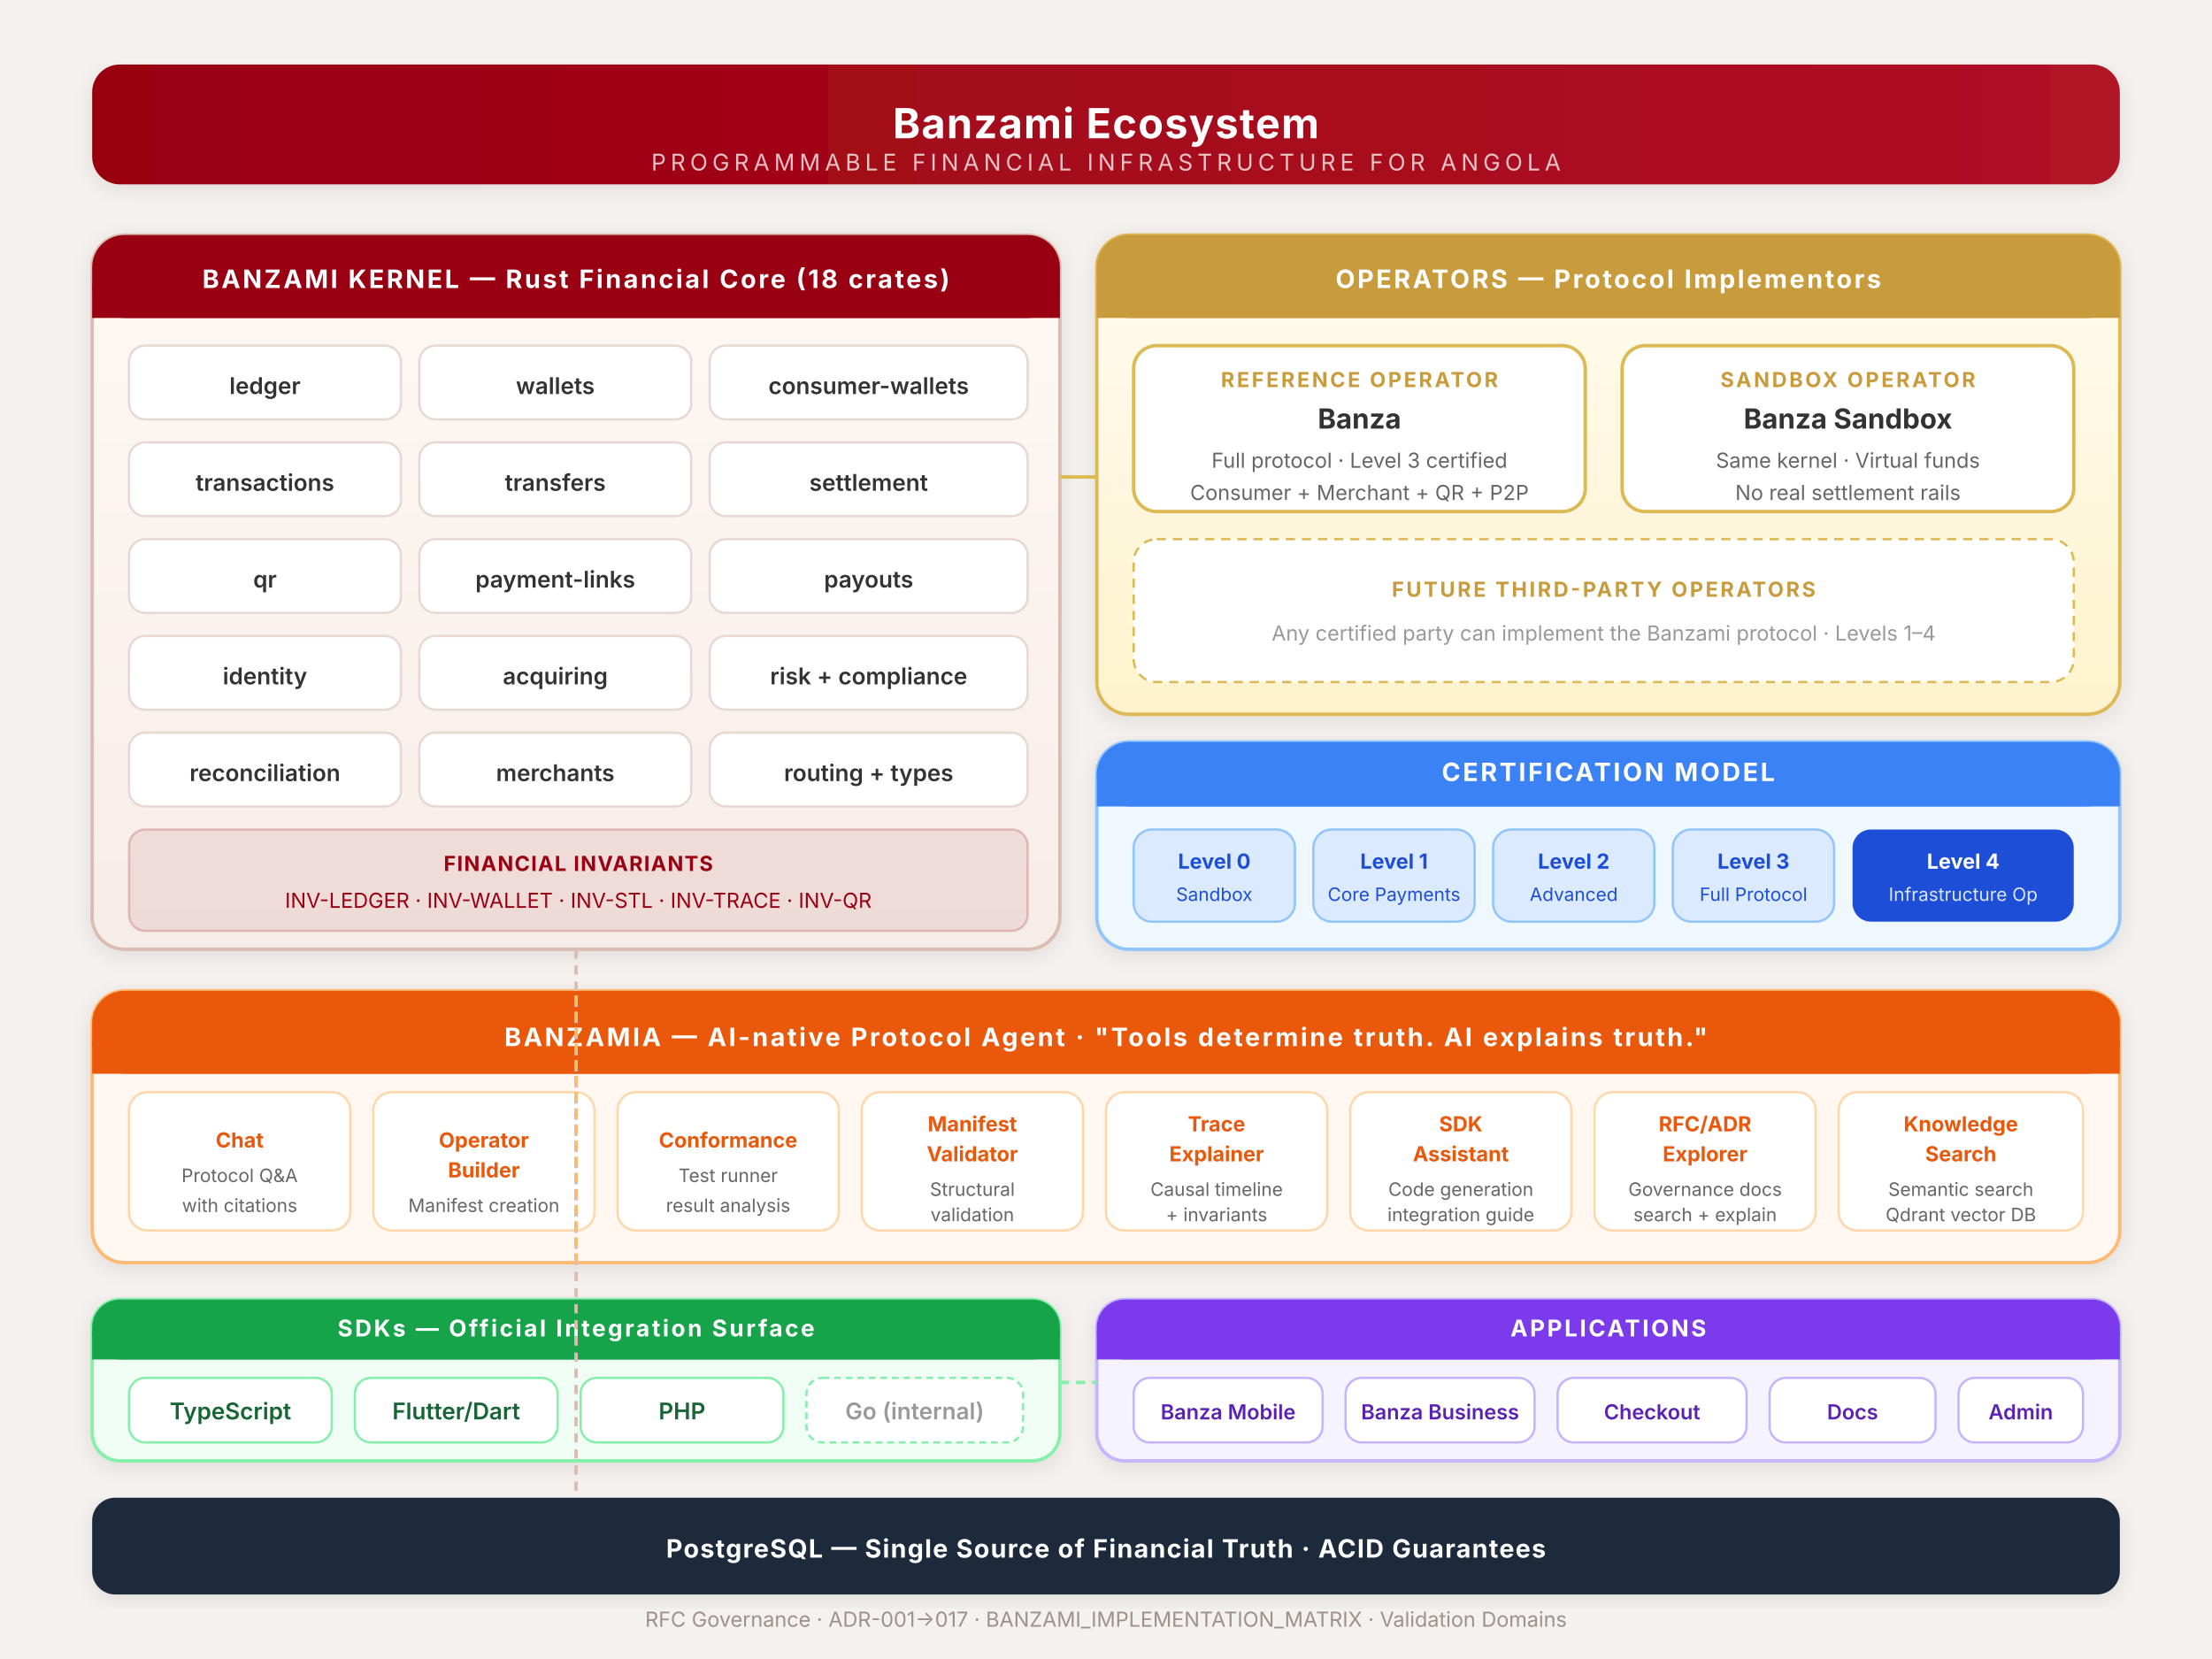
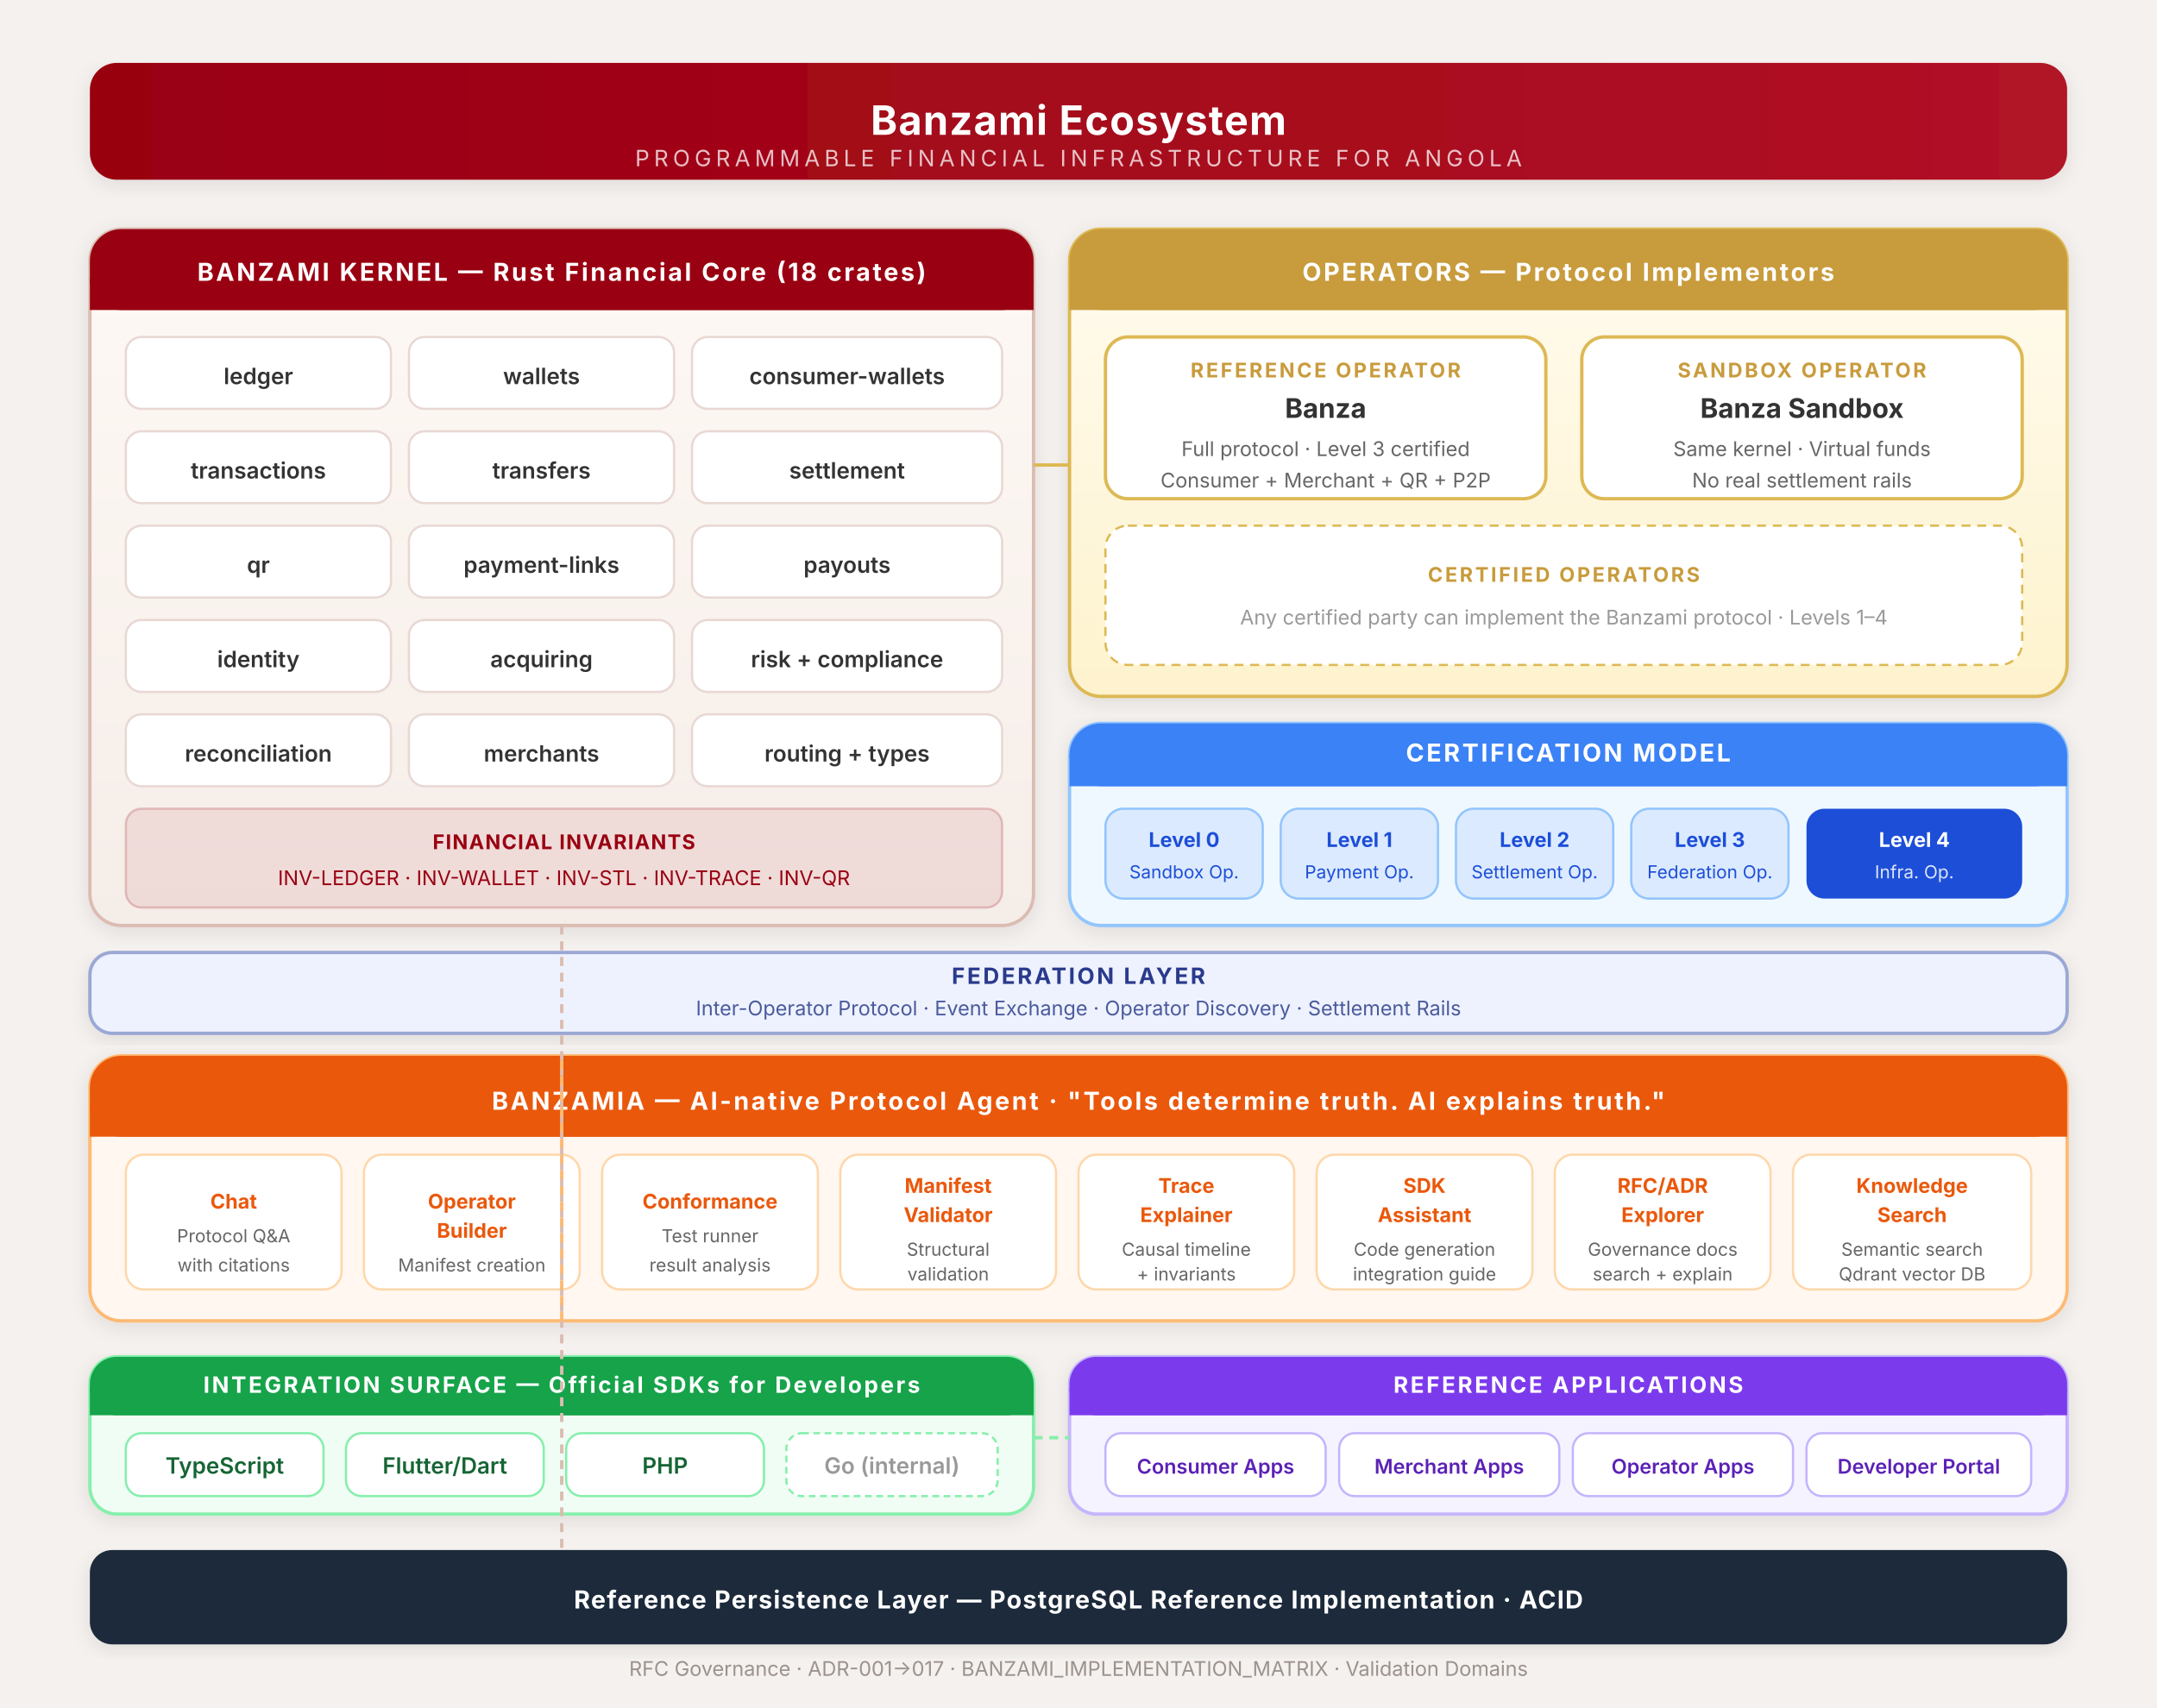
- <svg xmlns="http://www.w3.org/2000/svg" viewBox="0 0 960 720" font-family="ui-sans-serif, system-ui, -apple-system, sans-serif">
+ <svg xmlns="http://www.w3.org/2000/svg" viewBox="0 0 960 760" font-family="ui-sans-serif, system-ui, -apple-system, sans-serif">
  <defs>
    <linearGradient id="headerGrad" x1="0%" y1="0%" x2="100%" y2="0%">
      <stop offset="0%" style="stop-color:#990011;stop-opacity:1" />
      <stop offset="100%" style="stop-color:#B11226;stop-opacity:1" />
    </linearGradient>
    <linearGradient id="kernelGrad" x1="0%" y1="0%" x2="0%" y2="100%">
      <stop offset="0%" style="stop-color:#FEF9F5;stop-opacity:1" />
      <stop offset="100%" style="stop-color:#F5EDE8;stop-opacity:1" />
    </linearGradient>
    <linearGradient id="opGrad" x1="0%" y1="0%" x2="0%" y2="100%">
      <stop offset="0%" style="stop-color:#FFFBF0;stop-opacity:1" />
      <stop offset="100%" style="stop-color:#FEF3CD;stop-opacity:1" />
    </linearGradient>
    <filter id="shadow" x="-5%" y="-5%" width="110%" height="120%">
      <feDropShadow dx="0" dy="2" stdDeviation="4" flood-color="#00000018" />
    </filter>
  </defs>
-   <rect width="960" height="720" fill="#F5F1EE" rx="0" />
+   <rect width="960" height="760" fill="#F5F1EE" rx="0" />
  <rect x="40" y="28" width="880" height="52" rx="12" fill="url(#headerGrad)" filter="url(#shadow)" />
  <text x="480" y="60" text-anchor="middle" fill="white" font-size="18" font-weight="700" letter-spacing="0.5">Banzami Ecosystem</text>
  <text x="480" y="74" text-anchor="middle" fill="rgba(255,255,255,0.75)" font-size="10" letter-spacing="2">PROGRAMMABLE FINANCIAL INFRASTRUCTURE FOR ANGOLA</text>
  <rect x="40" y="102" width="420" height="310" rx="14" fill="url(#kernelGrad)" stroke="#DBBCB2" stroke-width="1.5" filter="url(#shadow)" />
  <rect x="40" y="102" width="420" height="36" rx="14" fill="#990011" />
  <rect x="40" y="124" width="420" height="14" fill="#990011" />
  <text x="250" y="125" text-anchor="middle" fill="white" font-size="11" font-weight="700" letter-spacing="1">BANZAMI KERNEL — Rust Financial Core (18 crates)</text>
  <rect x="56" y="150" width="118" height="32" rx="7" fill="white" stroke="#E8D8D4" stroke-width="1" />
  <text x="115" y="171" text-anchor="middle" fill="#333" font-size="10" font-weight="600">ledger</text>
  <rect x="182" y="150" width="118" height="32" rx="7" fill="white" stroke="#E8D8D4" stroke-width="1" />
  <text x="241" y="171" text-anchor="middle" fill="#333" font-size="10" font-weight="600">wallets</text>
  <rect x="308" y="150" width="138" height="32" rx="7" fill="white" stroke="#E8D8D4" stroke-width="1" />
  <text x="377" y="171" text-anchor="middle" fill="#333" font-size="10" font-weight="600">consumer-wallets</text>
  <rect x="56" y="192" width="118" height="32" rx="7" fill="white" stroke="#E8D8D4" stroke-width="1" />
  <text x="115" y="213" text-anchor="middle" fill="#333" font-size="10" font-weight="600">transactions</text>
  <rect x="182" y="192" width="118" height="32" rx="7" fill="white" stroke="#E8D8D4" stroke-width="1" />
  <text x="241" y="213" text-anchor="middle" fill="#333" font-size="10" font-weight="600">transfers</text>
  <rect x="308" y="192" width="138" height="32" rx="7" fill="white" stroke="#E8D8D4" stroke-width="1" />
  <text x="377" y="213" text-anchor="middle" fill="#333" font-size="10" font-weight="600">settlement</text>
  <rect x="56" y="234" width="118" height="32" rx="7" fill="white" stroke="#E8D8D4" stroke-width="1" />
  <text x="115" y="255" text-anchor="middle" fill="#333" font-size="10" font-weight="600">qr</text>
  <rect x="182" y="234" width="118" height="32" rx="7" fill="white" stroke="#E8D8D4" stroke-width="1" />
  <text x="241" y="255" text-anchor="middle" fill="#333" font-size="10" font-weight="600">payment-links</text>
  <rect x="308" y="234" width="138" height="32" rx="7" fill="white" stroke="#E8D8D4" stroke-width="1" />
  <text x="377" y="255" text-anchor="middle" fill="#333" font-size="10" font-weight="600">payouts</text>
  <rect x="56" y="276" width="118" height="32" rx="7" fill="white" stroke="#E8D8D4" stroke-width="1" />
  <text x="115" y="297" text-anchor="middle" fill="#333" font-size="10" font-weight="600">identity</text>
  <rect x="182" y="276" width="118" height="32" rx="7" fill="white" stroke="#E8D8D4" stroke-width="1" />
  <text x="241" y="297" text-anchor="middle" fill="#333" font-size="10" font-weight="600">acquiring</text>
  <rect x="308" y="276" width="138" height="32" rx="7" fill="white" stroke="#E8D8D4" stroke-width="1" />
  <text x="377" y="297" text-anchor="middle" fill="#333" font-size="10" font-weight="600">risk + compliance</text>
  <rect x="56" y="318" width="118" height="32" rx="7" fill="white" stroke="#E8D8D4" stroke-width="1" />
  <text x="115" y="339" text-anchor="middle" fill="#333" font-size="10" font-weight="600">reconciliation</text>
  <rect x="182" y="318" width="118" height="32" rx="7" fill="white" stroke="#E8D8D4" stroke-width="1" />
  <text x="241" y="339" text-anchor="middle" fill="#333" font-size="10" font-weight="600">merchants</text>
  <rect x="308" y="318" width="138" height="32" rx="7" fill="white" stroke="#E8D8D4" stroke-width="1" />
  <text x="377" y="339" text-anchor="middle" fill="#333" font-size="10" font-weight="600">routing + types</text>
  <rect x="56" y="360" width="390" height="44" rx="7" fill="#990011" fill-opacity="0.08" stroke="#990011" stroke-opacity="0.2" stroke-width="1" />
  <text x="251" y="378" text-anchor="middle" fill="#990011" font-size="9" font-weight="700" letter-spacing="0.5">FINANCIAL INVARIANTS</text>
  <text x="251" y="394" text-anchor="middle" fill="#990011" font-size="9">INV-LEDGER · INV-WALLET · INV-STL · INV-TRACE · INV-QR</text>
  <rect x="476" y="102" width="444" height="208" rx="14" fill="url(#opGrad)" stroke="#DDB954" stroke-width="1.5" filter="url(#shadow)" />
  <rect x="476" y="102" width="444" height="36" rx="14" fill="#C89B3C" />
  <rect x="476" y="124" width="444" height="14" fill="#C89B3C" />
  <text x="698" y="125" text-anchor="middle" fill="white" font-size="11" font-weight="700" letter-spacing="1">OPERATORS — Protocol Implementors</text>
  <rect x="492" y="150" width="196" height="72" rx="10" fill="white" stroke="#DDB954" stroke-width="1.5" />
  <text x="590" y="168" text-anchor="middle" fill="#C89B3C" font-size="9" font-weight="700" letter-spacing="1">REFERENCE OPERATOR</text>
  <text x="590" y="186" text-anchor="middle" fill="#333" font-size="12" font-weight="700">Banza</text>
  <text x="590" y="203" text-anchor="middle" fill="#666" font-size="9">Full protocol · Level 3 certified</text>
  <text x="590" y="217" text-anchor="middle" fill="#666" font-size="9">Consumer + Merchant + QR + P2P</text>
  <rect x="704" y="150" width="196" height="72" rx="10" fill="white" stroke="#DDB954" stroke-width="1.5" />
  <text x="802" y="168" text-anchor="middle" fill="#C89B3C" font-size="9" font-weight="700" letter-spacing="1">SANDBOX OPERATOR</text>
  <text x="802" y="186" text-anchor="middle" fill="#333" font-size="12" font-weight="700">Banza Sandbox</text>
  <text x="802" y="203" text-anchor="middle" fill="#666" font-size="9">Same kernel · Virtual funds</text>
  <text x="802" y="217" text-anchor="middle" fill="#666" font-size="9">No real settlement rails</text>
  <rect x="492" y="234" width="408" height="62" rx="10" fill="white" stroke="#DDB954" stroke-width="1" stroke-dasharray="4 3" />
-   <text x="696" y="259" text-anchor="middle" fill="#C89B3C" font-size="9" font-weight="700" letter-spacing="1">FUTURE THIRD-PARTY OPERATORS</text>
+   <text x="696" y="259" text-anchor="middle" fill="#C89B3C" font-size="9" font-weight="700" letter-spacing="1">CERTIFIED OPERATORS</text>
  <text x="696" y="278" text-anchor="middle" fill="#999" font-size="9">Any certified party can implement the Banzami protocol · Levels 1–4</text>
  <rect x="476" y="322" width="444" height="90" rx="14" fill="#F0F8FF" stroke="#93C5FD" stroke-width="1.5" filter="url(#shadow)" />
  <rect x="476" y="322" width="444" height="28" rx="14" fill="#3B82F6" />
  <rect x="476" y="336" width="444" height="14" fill="#3B82F6" />
  <text x="698" y="339" text-anchor="middle" fill="white" font-size="11" font-weight="700" letter-spacing="1">CERTIFICATION MODEL</text>
  <rect x="492" y="360" width="70" height="40" rx="8" fill="#DBEAFE" stroke="#93C5FD" stroke-width="1" />
  <text x="527" y="377" text-anchor="middle" fill="#1D4ED8" font-size="9" font-weight="700">Level 0</text>
-   <text x="527" y="391" text-anchor="middle" fill="#1D4ED8" font-size="8">Sandbox</text>
+   <text x="527" y="391" text-anchor="middle" fill="#1D4ED8" font-size="8">Sandbox Op.</text>
  <rect x="570" y="360" width="70" height="40" rx="8" fill="#DBEAFE" stroke="#93C5FD" stroke-width="1" />
  <text x="605" y="377" text-anchor="middle" fill="#1D4ED8" font-size="9" font-weight="700">Level 1</text>
-   <text x="605" y="391" text-anchor="middle" fill="#1D4ED8" font-size="8">Core Payments</text>
+   <text x="605" y="391" text-anchor="middle" fill="#1D4ED8" font-size="8">Payment Op.</text>
  <rect x="648" y="360" width="70" height="40" rx="8" fill="#DBEAFE" stroke="#93C5FD" stroke-width="1" />
  <text x="683" y="377" text-anchor="middle" fill="#1D4ED8" font-size="9" font-weight="700">Level 2</text>
-   <text x="683" y="391" text-anchor="middle" fill="#1D4ED8" font-size="8">Advanced</text>
+   <text x="683" y="391" text-anchor="middle" fill="#1D4ED8" font-size="8">Settlement Op.</text>
  <rect x="726" y="360" width="70" height="40" rx="8" fill="#DBEAFE" stroke="#93C5FD" stroke-width="1" />
  <text x="761" y="377" text-anchor="middle" fill="#1D4ED8" font-size="9" font-weight="700">Level 3</text>
-   <text x="761" y="391" text-anchor="middle" fill="#1D4ED8" font-size="8">Full Protocol</text>
+   <text x="761" y="391" text-anchor="middle" fill="#1D4ED8" font-size="8">Federation Op.</text>
  <rect x="804" y="360" width="96" height="40" rx="8" fill="#1D4ED8" />
  <text x="852" y="377" text-anchor="middle" fill="white" font-size="9" font-weight="700">Level 4</text>
-   <text x="852" y="391" text-anchor="middle" fill="rgba(255,255,255,0.85)" font-size="8">Infrastructure Op</text>
-   <rect x="40" y="430" width="880" height="118" rx="14" fill="#FFF7F0" stroke="#FDBA74" stroke-width="1.5" filter="url(#shadow)" />
-   <rect x="40" y="430" width="880" height="36" rx="14" fill="#EA580C" />
-   <rect x="40" y="452" width="880" height="14" fill="#EA580C" />
-   <text x="480" y="454" text-anchor="middle" fill="white" font-size="11" font-weight="700" letter-spacing="1">BANZAMIA — AI-native Protocol Agent · "Tools determine truth. AI explains truth."</text>
-   <rect x="56" y="474" width="96" height="60" rx="8" fill="white" stroke="#FED7AA" stroke-width="1" />
-   <text x="104" y="498" text-anchor="middle" fill="#EA580C" font-size="9" font-weight="700">Chat</text>
-   <text x="104" y="513" text-anchor="middle" fill="#666" font-size="8">Protocol Q&amp;A</text>
-   <text x="104" y="526" text-anchor="middle" fill="#666" font-size="8">with citations</text>
-   <rect x="162" y="474" width="96" height="60" rx="8" fill="white" stroke="#FED7AA" stroke-width="1" />
-   <text x="210" y="498" text-anchor="middle" fill="#EA580C" font-size="9" font-weight="700">Operator</text>
-   <text x="210" y="511" text-anchor="middle" fill="#EA580C" font-size="9" font-weight="700">Builder</text>
-   <text x="210" y="526" text-anchor="middle" fill="#666" font-size="8">Manifest creation</text>
-   <rect x="268" y="474" width="96" height="60" rx="8" fill="white" stroke="#FED7AA" stroke-width="1" />
-   <text x="316" y="498" text-anchor="middle" fill="#EA580C" font-size="9" font-weight="700">Conformance</text>
-   <text x="316" y="513" text-anchor="middle" fill="#666" font-size="8">Test runner</text>
-   <text x="316" y="526" text-anchor="middle" fill="#666" font-size="8">result analysis</text>
-   <rect x="374" y="474" width="96" height="60" rx="8" fill="white" stroke="#FED7AA" stroke-width="1" />
-   <text x="422" y="491" text-anchor="middle" fill="#EA580C" font-size="9" font-weight="700">Manifest</text>
-   <text x="422" y="504" text-anchor="middle" fill="#EA580C" font-size="9" font-weight="700">Validator</text>
-   <text x="422" y="519" text-anchor="middle" fill="#666" font-size="8">Structural</text>
-   <text x="422" y="530" text-anchor="middle" fill="#666" font-size="8">validation</text>
-   <rect x="480" y="474" width="96" height="60" rx="8" fill="white" stroke="#FED7AA" stroke-width="1" />
-   <text x="528" y="491" text-anchor="middle" fill="#EA580C" font-size="9" font-weight="700">Trace</text>
-   <text x="528" y="504" text-anchor="middle" fill="#EA580C" font-size="9" font-weight="700">Explainer</text>
-   <text x="528" y="519" text-anchor="middle" fill="#666" font-size="8">Causal timeline</text>
-   <text x="528" y="530" text-anchor="middle" fill="#666" font-size="8">+ invariants</text>
-   <rect x="586" y="474" width="96" height="60" rx="8" fill="white" stroke="#FED7AA" stroke-width="1" />
-   <text x="634" y="491" text-anchor="middle" fill="#EA580C" font-size="9" font-weight="700">SDK</text>
-   <text x="634" y="504" text-anchor="middle" fill="#EA580C" font-size="9" font-weight="700">Assistant</text>
-   <text x="634" y="519" text-anchor="middle" fill="#666" font-size="8">Code generation</text>
-   <text x="634" y="530" text-anchor="middle" fill="#666" font-size="8">integration guide</text>
-   <rect x="692" y="474" width="96" height="60" rx="8" fill="white" stroke="#FED7AA" stroke-width="1" />
-   <text x="740" y="491" text-anchor="middle" fill="#EA580C" font-size="9" font-weight="700">RFC/ADR</text>
-   <text x="740" y="504" text-anchor="middle" fill="#EA580C" font-size="9" font-weight="700">Explorer</text>
-   <text x="740" y="519" text-anchor="middle" fill="#666" font-size="8">Governance docs</text>
-   <text x="740" y="530" text-anchor="middle" fill="#666" font-size="8">search + explain</text>
-   <rect x="798" y="474" width="106" height="60" rx="8" fill="white" stroke="#FED7AA" stroke-width="1" />
-   <text x="851" y="491" text-anchor="middle" fill="#EA580C" font-size="9" font-weight="700">Knowledge</text>
-   <text x="851" y="504" text-anchor="middle" fill="#EA580C" font-size="9" font-weight="700">Search</text>
-   <text x="851" y="519" text-anchor="middle" fill="#666" font-size="8">Semantic search</text>
-   <text x="851" y="530" text-anchor="middle" fill="#666" font-size="8">Qdrant vector DB</text>
-   <rect x="40" y="564" width="420" height="70" rx="12" fill="#F0FDF4" stroke="#86EFAC" stroke-width="1.5" filter="url(#shadow)" />
-   <rect x="40" y="564" width="420" height="26" rx="12" fill="#16A34A" />
-   <rect x="40" y="578" width="420" height="12" fill="#16A34A" />
-   <text x="250" y="580" text-anchor="middle" fill="white" font-size="10" font-weight="700" letter-spacing="1">SDKs — Official Integration Surface</text>
-   <rect x="56" y="598" width="88" height="28" rx="7" fill="white" stroke="#86EFAC" stroke-width="1" />
-   <text x="100" y="616" text-anchor="middle" fill="#166534" font-size="10" font-weight="600">TypeScript</text>
-   <rect x="154" y="598" width="88" height="28" rx="7" fill="white" stroke="#86EFAC" stroke-width="1" />
-   <text x="198" y="616" text-anchor="middle" fill="#166534" font-size="10" font-weight="600">Flutter/Dart</text>
-   <rect x="252" y="598" width="88" height="28" rx="7" fill="white" stroke="#86EFAC" stroke-width="1" />
-   <text x="296" y="616" text-anchor="middle" fill="#166534" font-size="10" font-weight="600">PHP</text>
-   <rect x="350" y="598" width="94" height="28" rx="7" fill="white" stroke="#86EFAC" stroke-width="1" stroke-dasharray="3 2" />
-   <text x="397" y="616" text-anchor="middle" fill="#999" font-size="10" font-weight="600">Go (internal)</text>
-   <rect x="476" y="564" width="444" height="70" rx="12" fill="#F5F3FF" stroke="#C4B5FD" stroke-width="1.5" filter="url(#shadow)" />
-   <rect x="476" y="564" width="444" height="26" rx="12" fill="#7C3AED" />
-   <rect x="476" y="578" width="444" height="12" fill="#7C3AED" />
-   <text x="698" y="580" text-anchor="middle" fill="white" font-size="10" font-weight="700" letter-spacing="1">APPLICATIONS</text>
-   <rect x="492" y="598" width="82" height="28" rx="7" fill="white" stroke="#C4B5FD" stroke-width="1" />
-   <text x="533" y="616" text-anchor="middle" fill="#5B21B6" font-size="9" font-weight="600">Banza Mobile</text>
-   <rect x="584" y="598" width="82" height="28" rx="7" fill="white" stroke="#C4B5FD" stroke-width="1" />
-   <text x="625" y="616" text-anchor="middle" fill="#5B21B6" font-size="9" font-weight="600">Banza Business</text>
-   <rect x="676" y="598" width="82" height="28" rx="7" fill="white" stroke="#C4B5FD" stroke-width="1" />
-   <text x="717" y="616" text-anchor="middle" fill="#5B21B6" font-size="9" font-weight="600">Checkout</text>
-   <rect x="768" y="598" width="72" height="28" rx="7" fill="white" stroke="#C4B5FD" stroke-width="1" />
-   <text x="804" y="616" text-anchor="middle" fill="#5B21B6" font-size="9" font-weight="600">Docs</text>
-   <rect x="850" y="598" width="54" height="28" rx="7" fill="white" stroke="#C4B5FD" stroke-width="1" />
-   <text x="877" y="616" text-anchor="middle" fill="#5B21B6" font-size="9" font-weight="600">Admin</text>
-   <rect x="40" y="650" width="880" height="42" rx="10" fill="#1E293B" filter="url(#shadow)" />
-   <text x="480" y="676" text-anchor="middle" fill="white" font-size="11" font-weight="700" letter-spacing="0.5">PostgreSQL — Single Source of Financial Truth · ACID Guarantees</text>
-   <line x1="250" y1="412" x2="250" y2="650" stroke="#DBBCB2" stroke-width="1.5" stroke-dasharray="4 3" />
-   <path d="M 476 207 L 460 207" stroke="#DDB954" stroke-width="1.5" marker-end="url(#arrowGold)" fill="none" />
-   <line x1="250" y1="548" x2="250" y2="430" stroke="#FDBA74" stroke-width="1.5" stroke-dasharray="4 3" />
-   <line x1="460" y1="600" x2="476" y2="600" stroke="#86EFAC" stroke-width="1.5" stroke-dasharray="4 3" />
-   <rect x="40" y="693" width="880" height="20" rx="6" fill="none" />
-   <text x="480" y="706" text-anchor="middle" fill="#9B928D" font-size="9">RFC Governance · ADR-001→017 · BANZAMI_IMPLEMENTATION_MATRIX · Validation Domains</text>
+   <text x="852" y="391" text-anchor="middle" fill="rgba(255,255,255,0.85)" font-size="8">Infra. Op.</text>
+   <rect x="40" y="424" width="880" height="36" rx="10" fill="#EEF2FF" stroke="#9BA8D4" stroke-width="1.5" filter="url(#shadow)" />
+   <text x="480" y="438" text-anchor="middle" fill="#2A3A8C" font-size="10" font-weight="700" letter-spacing="1">FEDERATION LAYER</text>
+   <text x="480" y="452" text-anchor="middle" fill="#4B5A9C" font-size="9">Inter-Operator Protocol · Event Exchange · Operator Discovery · Settlement Rails</text>
+   <rect x="40" y="470" width="880" height="118" rx="14" fill="#FFF7F0" stroke="#FDBA74" stroke-width="1.5" filter="url(#shadow)" />
+   <rect x="40" y="470" width="880" height="36" rx="14" fill="#EA580C" />
+   <rect x="40" y="492" width="880" height="14" fill="#EA580C" />
+   <text x="480" y="494" text-anchor="middle" fill="white" font-size="11" font-weight="700" letter-spacing="1">BANZAMIA — AI-native Protocol Agent · "Tools determine truth. AI explains truth."</text>
+   <rect x="56" y="514" width="96" height="60" rx="8" fill="white" stroke="#FED7AA" stroke-width="1" />
+   <text x="104" y="538" text-anchor="middle" fill="#EA580C" font-size="9" font-weight="700">Chat</text>
+   <text x="104" y="553" text-anchor="middle" fill="#666" font-size="8">Protocol Q&amp;A</text>
+   <text x="104" y="566" text-anchor="middle" fill="#666" font-size="8">with citations</text>
+   <rect x="162" y="514" width="96" height="60" rx="8" fill="white" stroke="#FED7AA" stroke-width="1" />
+   <text x="210" y="538" text-anchor="middle" fill="#EA580C" font-size="9" font-weight="700">Operator</text>
+   <text x="210" y="551" text-anchor="middle" fill="#EA580C" font-size="9" font-weight="700">Builder</text>
+   <text x="210" y="566" text-anchor="middle" fill="#666" font-size="8">Manifest creation</text>
+   <rect x="268" y="514" width="96" height="60" rx="8" fill="white" stroke="#FED7AA" stroke-width="1" />
+   <text x="316" y="538" text-anchor="middle" fill="#EA580C" font-size="9" font-weight="700">Conformance</text>
+   <text x="316" y="553" text-anchor="middle" fill="#666" font-size="8">Test runner</text>
+   <text x="316" y="566" text-anchor="middle" fill="#666" font-size="8">result analysis</text>
+   <rect x="374" y="514" width="96" height="60" rx="8" fill="white" stroke="#FED7AA" stroke-width="1" />
+   <text x="422" y="531" text-anchor="middle" fill="#EA580C" font-size="9" font-weight="700">Manifest</text>
+   <text x="422" y="544" text-anchor="middle" fill="#EA580C" font-size="9" font-weight="700">Validator</text>
+   <text x="422" y="559" text-anchor="middle" fill="#666" font-size="8">Structural</text>
+   <text x="422" y="570" text-anchor="middle" fill="#666" font-size="8">validation</text>
+   <rect x="480" y="514" width="96" height="60" rx="8" fill="white" stroke="#FED7AA" stroke-width="1" />
+   <text x="528" y="531" text-anchor="middle" fill="#EA580C" font-size="9" font-weight="700">Trace</text>
+   <text x="528" y="544" text-anchor="middle" fill="#EA580C" font-size="9" font-weight="700">Explainer</text>
+   <text x="528" y="559" text-anchor="middle" fill="#666" font-size="8">Causal timeline</text>
+   <text x="528" y="570" text-anchor="middle" fill="#666" font-size="8">+ invariants</text>
+   <rect x="586" y="514" width="96" height="60" rx="8" fill="white" stroke="#FED7AA" stroke-width="1" />
+   <text x="634" y="531" text-anchor="middle" fill="#EA580C" font-size="9" font-weight="700">SDK</text>
+   <text x="634" y="544" text-anchor="middle" fill="#EA580C" font-size="9" font-weight="700">Assistant</text>
+   <text x="634" y="559" text-anchor="middle" fill="#666" font-size="8">Code generation</text>
+   <text x="634" y="570" text-anchor="middle" fill="#666" font-size="8">integration guide</text>
+   <rect x="692" y="514" width="96" height="60" rx="8" fill="white" stroke="#FED7AA" stroke-width="1" />
+   <text x="740" y="531" text-anchor="middle" fill="#EA580C" font-size="9" font-weight="700">RFC/ADR</text>
+   <text x="740" y="544" text-anchor="middle" fill="#EA580C" font-size="9" font-weight="700">Explorer</text>
+   <text x="740" y="559" text-anchor="middle" fill="#666" font-size="8">Governance docs</text>
+   <text x="740" y="570" text-anchor="middle" fill="#666" font-size="8">search + explain</text>
+   <rect x="798" y="514" width="106" height="60" rx="8" fill="white" stroke="#FED7AA" stroke-width="1" />
+   <text x="851" y="531" text-anchor="middle" fill="#EA580C" font-size="9" font-weight="700">Knowledge</text>
+   <text x="851" y="544" text-anchor="middle" fill="#EA580C" font-size="9" font-weight="700">Search</text>
+   <text x="851" y="559" text-anchor="middle" fill="#666" font-size="8">Semantic search</text>
+   <text x="851" y="570" text-anchor="middle" fill="#666" font-size="8">Qdrant vector DB</text>
+   <rect x="40" y="604" width="420" height="70" rx="12" fill="#F0FDF4" stroke="#86EFAC" stroke-width="1.5" filter="url(#shadow)" />
+   <rect x="40" y="604" width="420" height="26" rx="12" fill="#16A34A" />
+   <rect x="40" y="618" width="420" height="12" fill="#16A34A" />
+   <text x="250" y="620" text-anchor="middle" fill="white" font-size="10" font-weight="700" letter-spacing="1">INTEGRATION SURFACE — Official SDKs for Developers</text>
+   <rect x="56" y="638" width="88" height="28" rx="7" fill="white" stroke="#86EFAC" stroke-width="1" />
+   <text x="100" y="656" text-anchor="middle" fill="#166534" font-size="10" font-weight="600">TypeScript</text>
+   <rect x="154" y="638" width="88" height="28" rx="7" fill="white" stroke="#86EFAC" stroke-width="1" />
+   <text x="198" y="656" text-anchor="middle" fill="#166534" font-size="10" font-weight="600">Flutter/Dart</text>
+   <rect x="252" y="638" width="88" height="28" rx="7" fill="white" stroke="#86EFAC" stroke-width="1" />
+   <text x="296" y="656" text-anchor="middle" fill="#166534" font-size="10" font-weight="600">PHP</text>
+   <rect x="350" y="638" width="94" height="28" rx="7" fill="white" stroke="#86EFAC" stroke-width="1" stroke-dasharray="3 2" />
+   <text x="397" y="656" text-anchor="middle" fill="#999" font-size="10" font-weight="600">Go (internal)</text>
+   <rect x="476" y="604" width="444" height="70" rx="12" fill="#F5F3FF" stroke="#C4B5FD" stroke-width="1.5" filter="url(#shadow)" />
+   <rect x="476" y="604" width="444" height="26" rx="12" fill="#7C3AED" />
+   <rect x="476" y="618" width="444" height="12" fill="#7C3AED" />
+   <text x="698" y="620" text-anchor="middle" fill="white" font-size="10" font-weight="700" letter-spacing="1">REFERENCE APPLICATIONS</text>
+   <rect x="492" y="638" width="98" height="28" rx="7" fill="white" stroke="#C4B5FD" stroke-width="1" />
+   <text x="541" y="656" text-anchor="middle" fill="#5B21B6" font-size="9" font-weight="600">Consumer Apps</text>
+   <rect x="596" y="638" width="98" height="28" rx="7" fill="white" stroke="#C4B5FD" stroke-width="1" />
+   <text x="645" y="656" text-anchor="middle" fill="#5B21B6" font-size="9" font-weight="600">Merchant Apps</text>
+   <rect x="700" y="638" width="98" height="28" rx="7" fill="white" stroke="#C4B5FD" stroke-width="1" />
+   <text x="749" y="656" text-anchor="middle" fill="#5B21B6" font-size="9" font-weight="600">Operator Apps</text>
+   <rect x="804" y="638" width="100" height="28" rx="7" fill="white" stroke="#C4B5FD" stroke-width="1" />
+   <text x="854" y="656" text-anchor="middle" fill="#5B21B6" font-size="9" font-weight="600">Developer Portal</text>
+   <rect x="40" y="690" width="880" height="42" rx="10" fill="#1E293B" filter="url(#shadow)" />
+   <text x="480" y="716" text-anchor="middle" fill="white" font-size="11" font-weight="700" letter-spacing="0.5">Reference Persistence Layer — PostgreSQL Reference Implementation · ACID</text>
+   <line x1="250" y1="412" x2="250" y2="690" stroke="#DBBCB2" stroke-width="1.5" stroke-dasharray="4 3" />
+   <path d="M 476 207 L 460 207" stroke="#DDB954" stroke-width="1.5" fill="none" />
+   <line x1="250" y1="588" x2="250" y2="470" stroke="#FDBA74" stroke-width="1.5" stroke-dasharray="4 3" />
+   <line x1="460" y1="640" x2="476" y2="640" stroke="#86EFAC" stroke-width="1.5" stroke-dasharray="4 3" />
+   <rect x="40" y="733" width="880" height="20" rx="6" fill="none" />
+   <text x="480" y="746" text-anchor="middle" fill="#9B928D" font-size="9">RFC Governance · ADR-001→017 · BANZAMI_IMPLEMENTATION_MATRIX · Validation Domains</text>
</svg>
